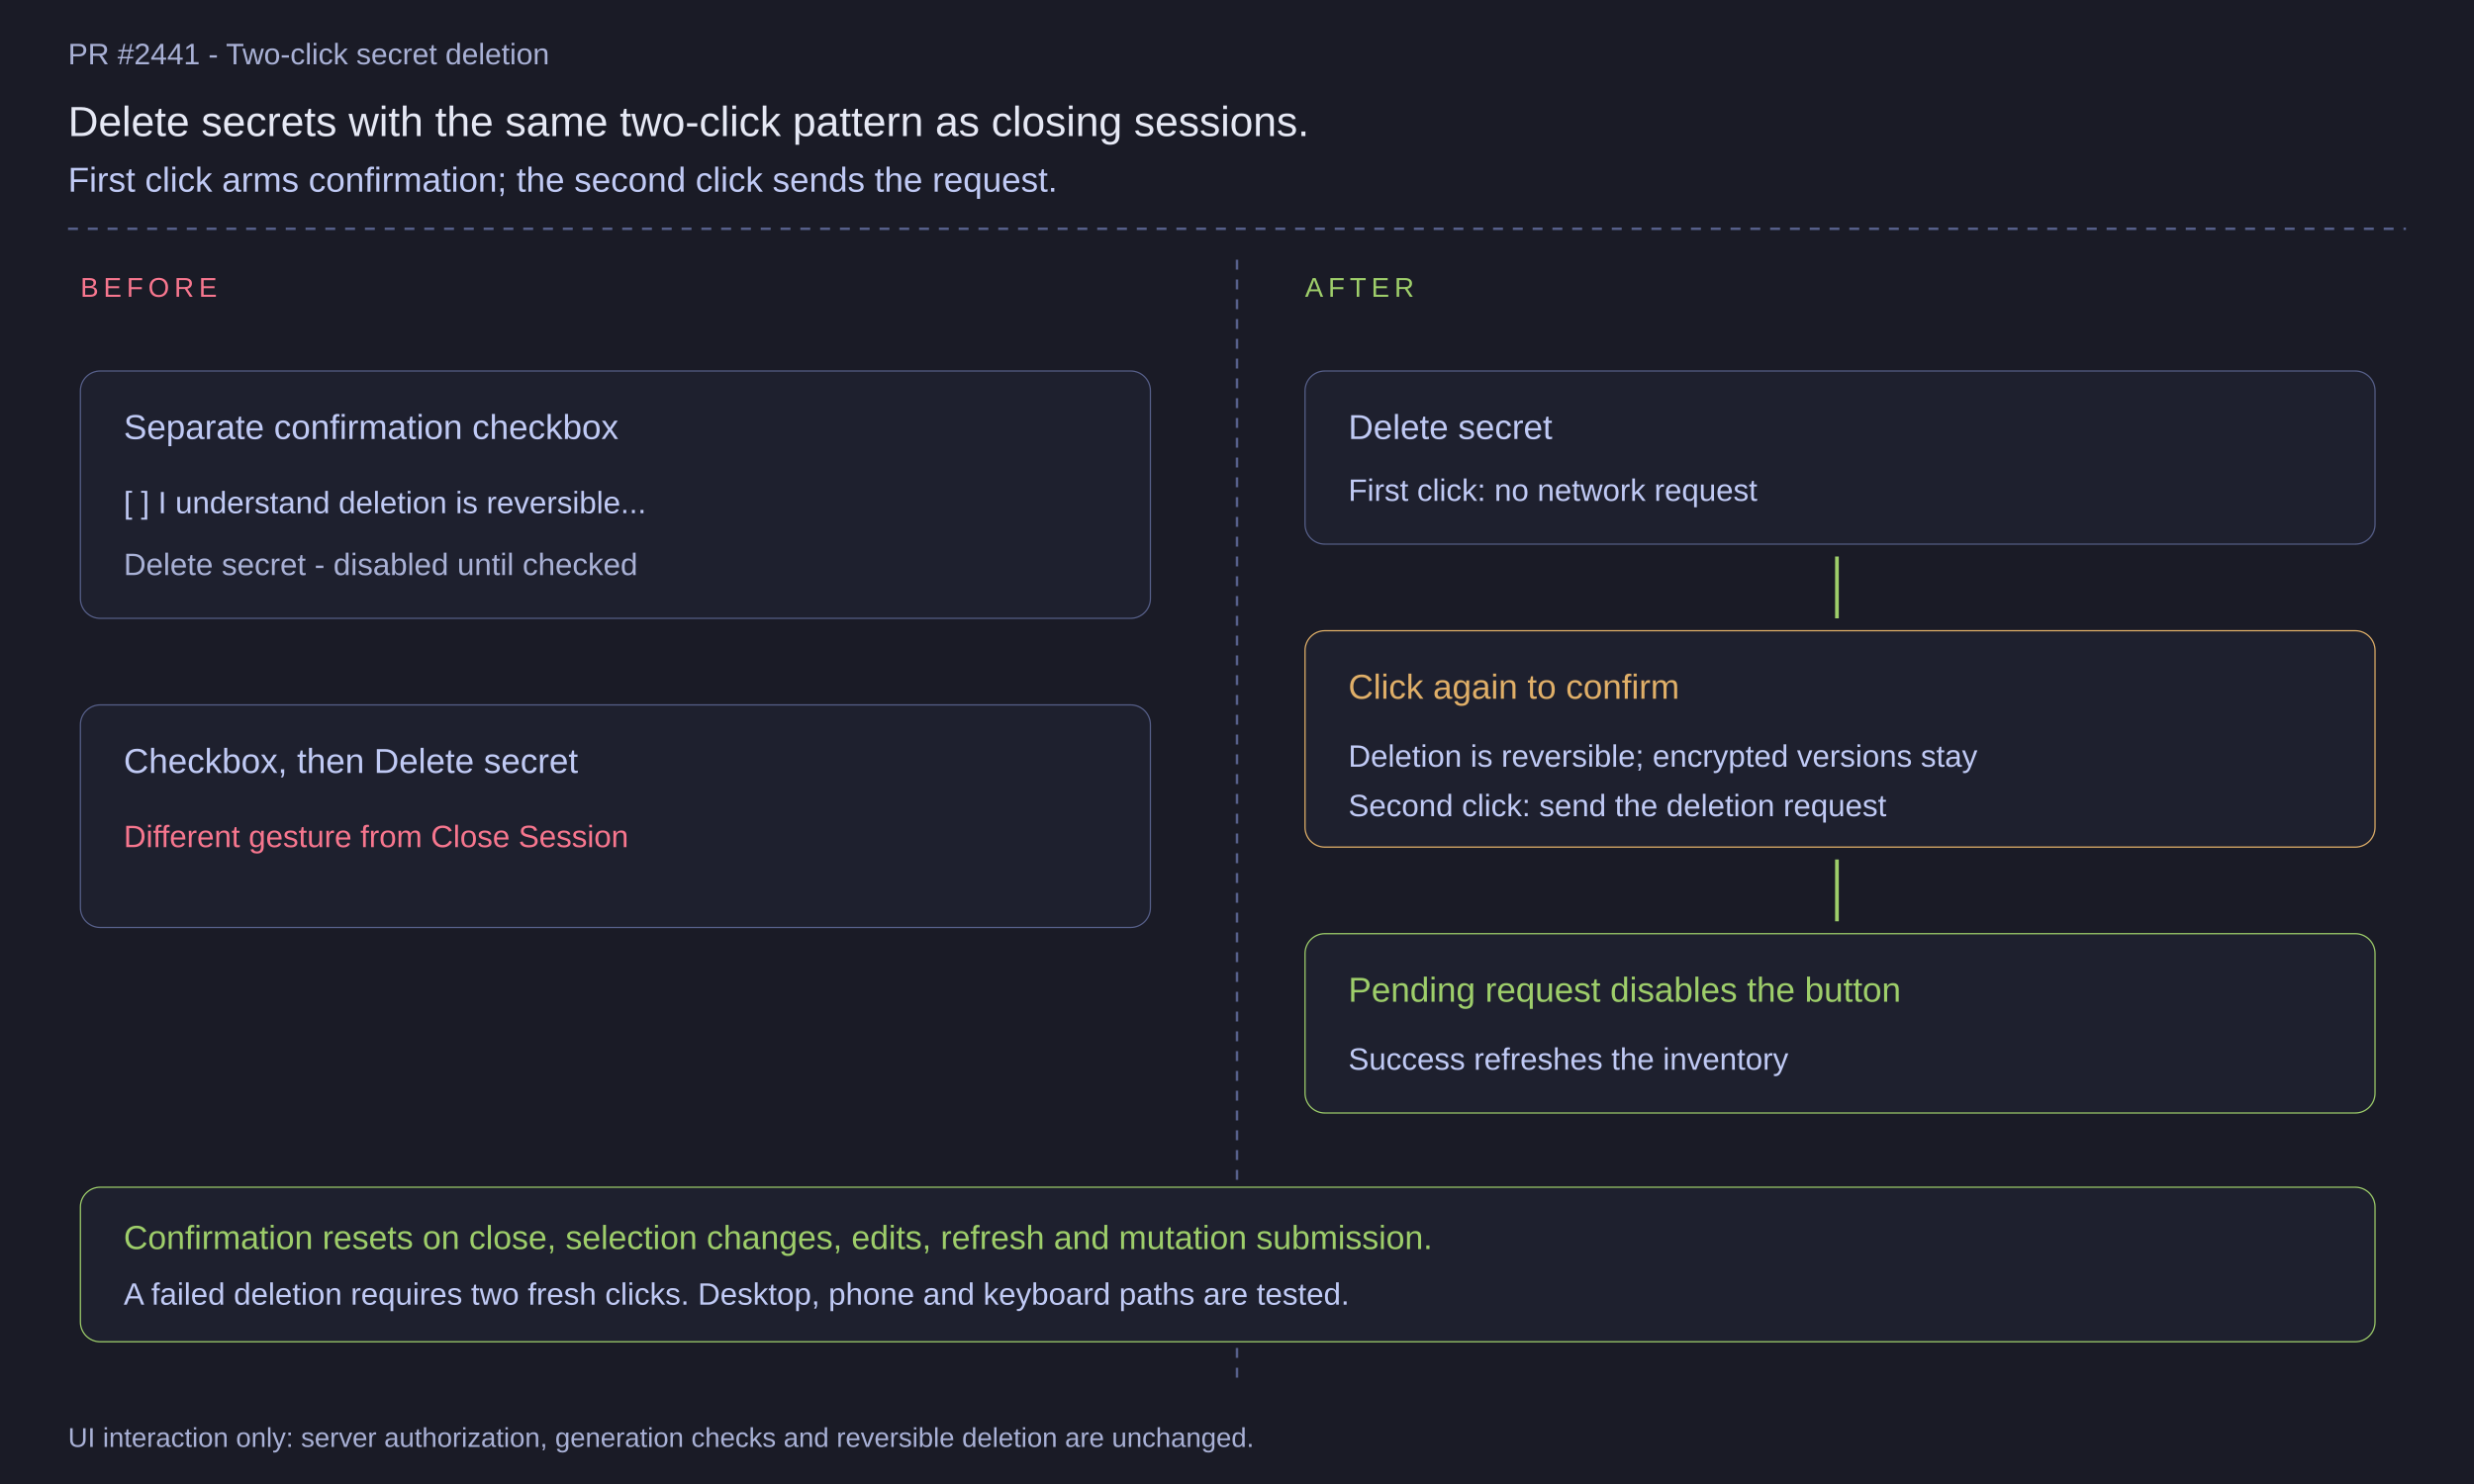
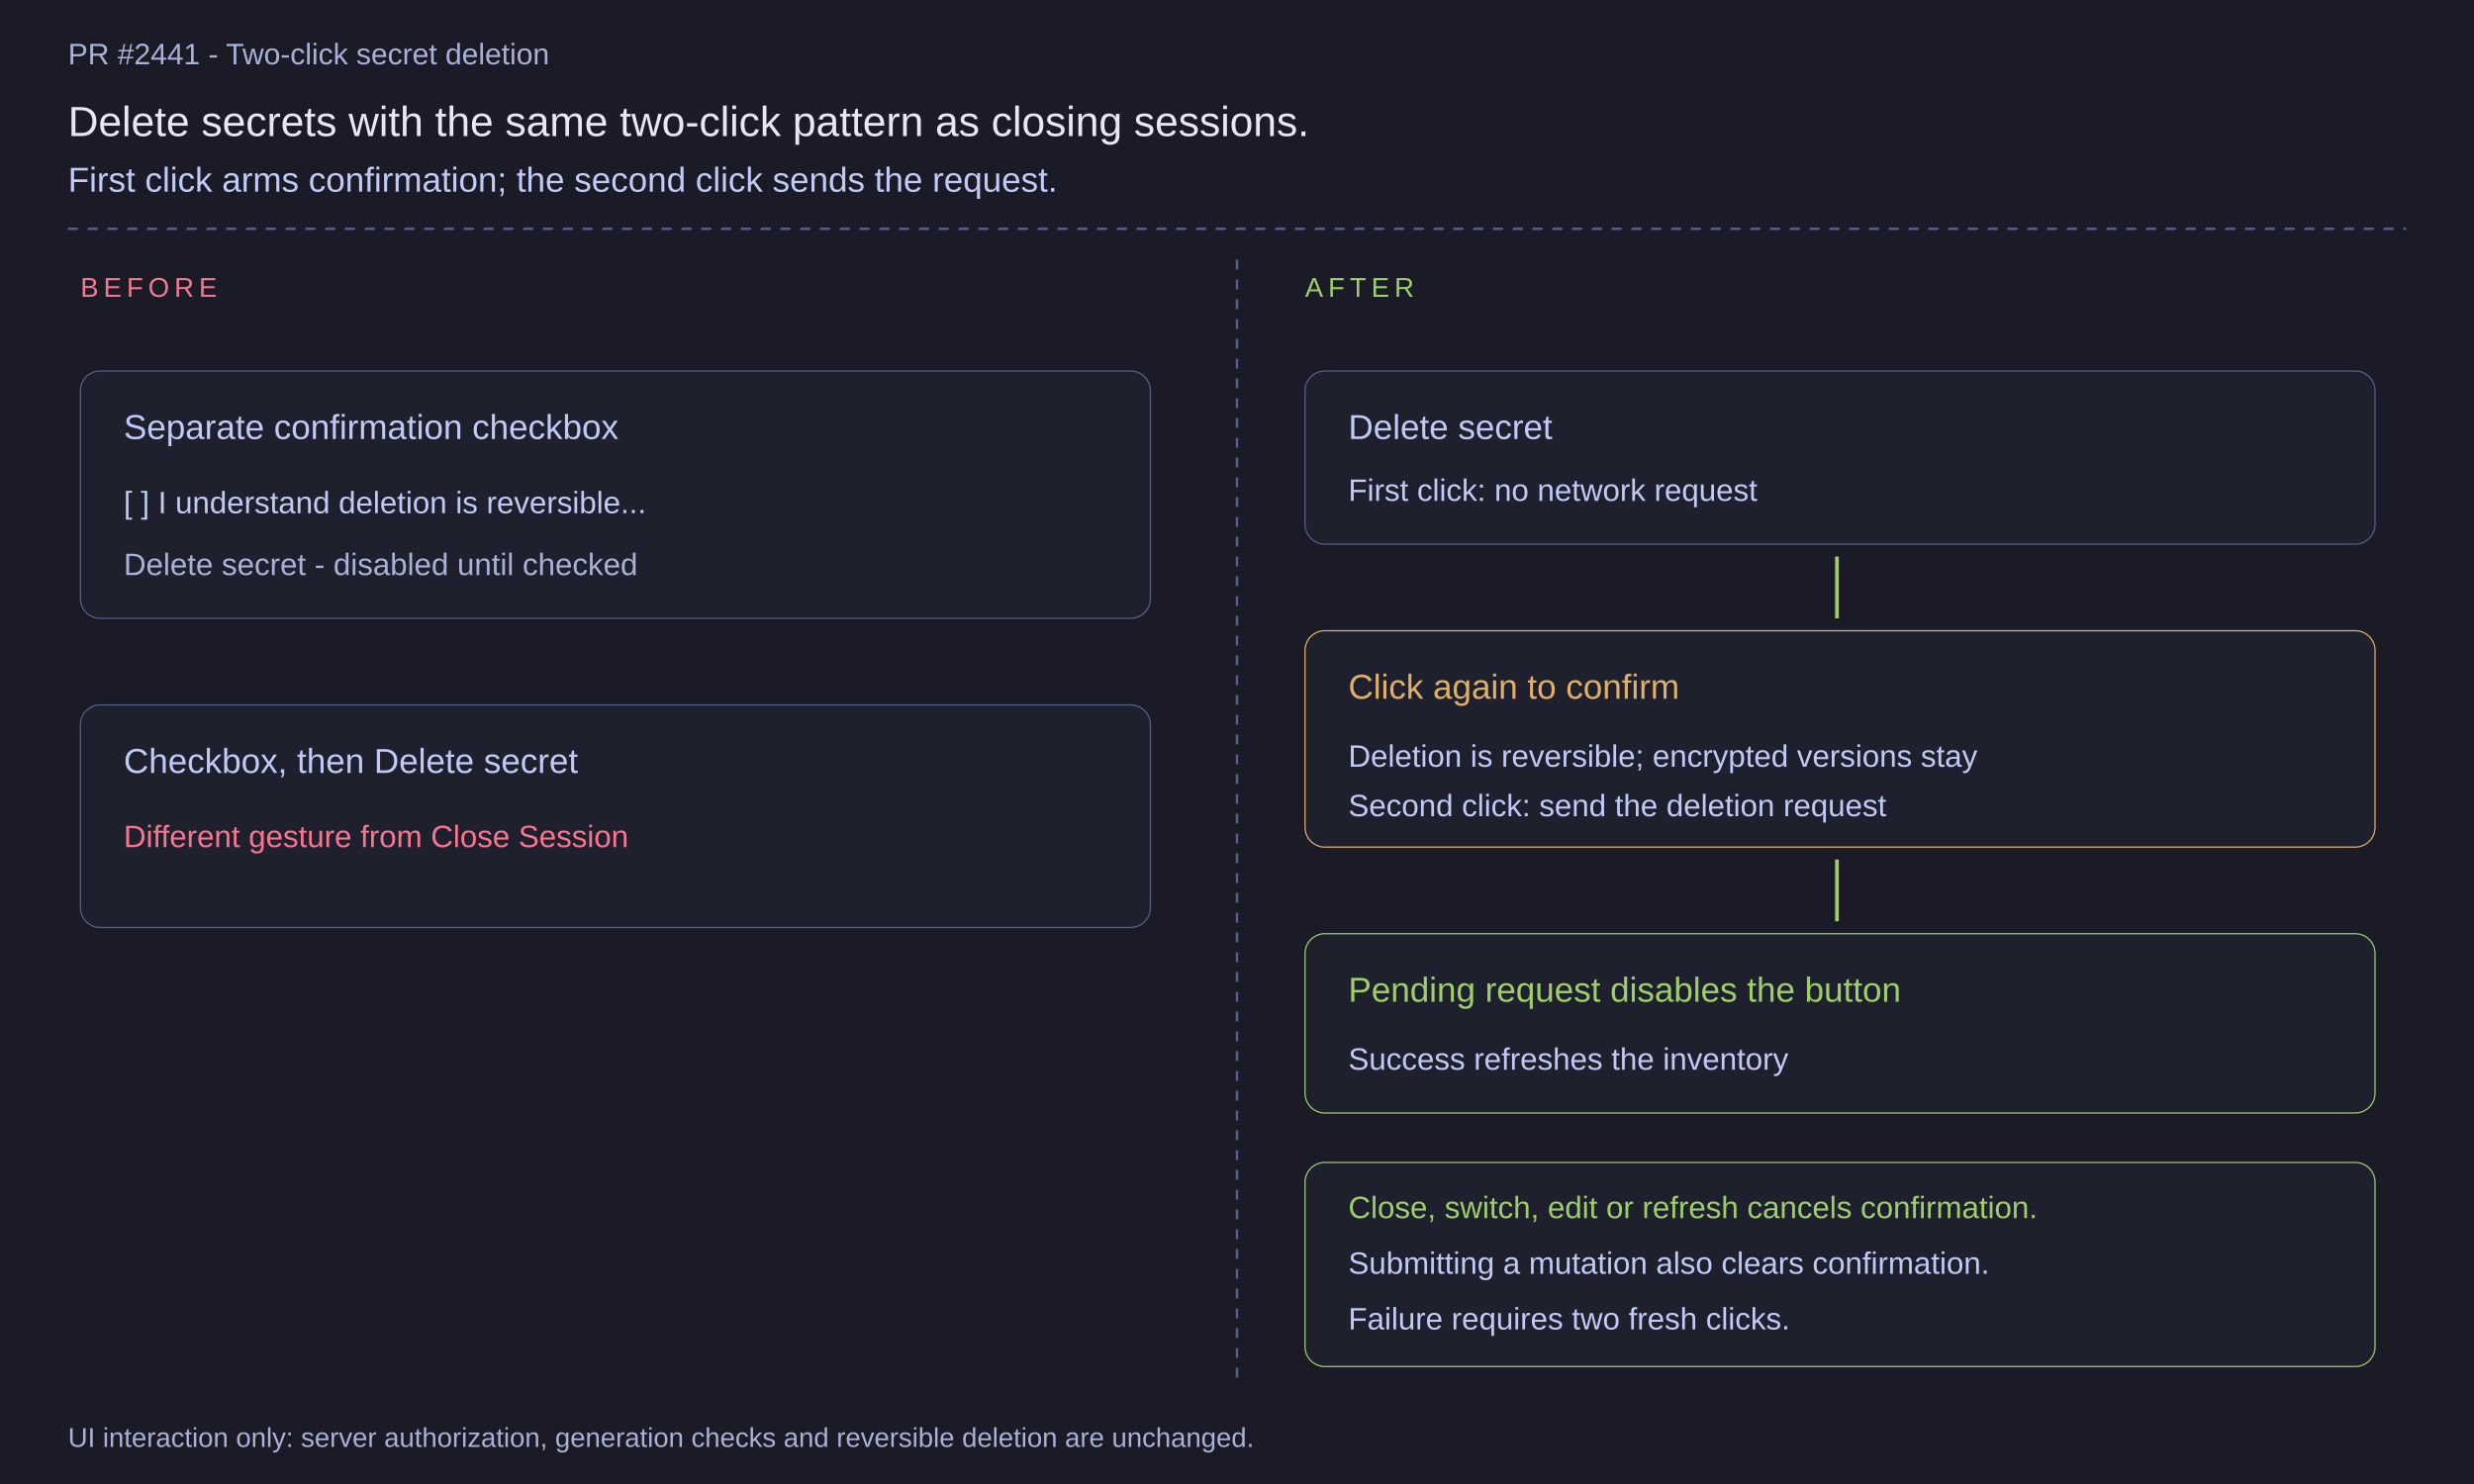
<svg xmlns="http://www.w3.org/2000/svg" width="2000" height="1200" viewBox="0 0 2000 1200">
  <rect width="2000" height="1200" fill="#1a1b26" />
  <g font-family="Arial, sans-serif" fill="#c0caf5">
    <text x="55" y="52" font-size="24" fill="#a9b1d6">PR #2441 - Two-click secret deletion</text>
    <text x="55" y="110" font-size="34" fill="#e6e9f5">Delete secrets with the same two-click pattern as closing sessions.</text>
    <text x="55" y="155" font-size="28">First click arms confirmation; the second click sends the request.</text>
    <path d="M55 185H1945 M1000 210V1120" stroke="#565f89" stroke-width="2" stroke-dasharray="8 8" />
    <text x="65" y="240" font-size="22" fill="#f7768e" letter-spacing="4">BEFORE</text>
    <text x="1055" y="240" font-size="22" fill="#9ece6a" letter-spacing="4">AFTER</text>
    <rect x="65" y="300" width="865" height="200" rx="16" fill="#1e202e" stroke="#565f89" />
    <text x="100" y="355" font-size="28">Separate confirmation checkbox</text>
    <text x="100" y="415" font-size="25">[ ] I understand deletion is reversible...</text>
    <text x="100" y="465" font-size="25" fill="#a9b1d6">Delete secret - disabled until checked</text>
    <rect x="65" y="570" width="865" height="180" rx="16" fill="#1e202e" stroke="#565f89" />
    <text x="100" y="625" font-size="28">Checkbox, then Delete secret</text>
    <text x="100" y="685" font-size="25" fill="#f7768e">Different gesture from Close Session</text>
    <rect x="1055" y="300" width="865" height="140" rx="16" fill="#1e202e" stroke="#565f89" />
    <text x="1090" y="355" font-size="28">Delete secret</text>
    <text x="1090" y="405" font-size="25">First click: no network request</text>
    <path d="M1485 450V500" stroke="#9ece6a" stroke-width="3" />
    <rect x="1055" y="510" width="865" height="175" rx="16" fill="#1e202e" stroke="#e0af68" />
    <text x="1090" y="565" font-size="28" fill="#e0af68">Click again to confirm</text>
    <text x="1090" y="620" font-size="25">Deletion is reversible; encrypted versions stay</text>
    <text x="1090" y="660" font-size="25">Second click: send the deletion request</text>
    <path d="M1485 695V745" stroke="#9ece6a" stroke-width="3" />
    <rect x="1055" y="755" width="865" height="145" rx="16" fill="#1e202e" stroke="#9ece6a" />
    <text x="1090" y="810" font-size="28" fill="#9ece6a">Pending request disables the button</text>
    <text x="1090" y="865" font-size="25">Success refreshes the inventory</text>
-     <rect x="65" y="960" width="1855" height="125" rx="16" fill="#1e202e" stroke="#9ece6a" />
-     <text x="100" y="1010" font-size="27" fill="#9ece6a">Confirmation resets on close, selection changes, edits, refresh and mutation submission.</text>
-     <text x="100" y="1055" font-size="25">A failed deletion requires two fresh clicks. Desktop, phone and keyboard paths are tested.</text>
+     <rect x="1055" y="940" width="865" height="165" rx="16" fill="#1e202e" stroke="#9ece6a" />
+     <text x="1090" y="985" font-size="25" fill="#9ece6a">Close, switch, edit or refresh cancels confirmation.</text>
+     <text x="1090" y="1030" font-size="25">Submitting a mutation also clears confirmation.</text>
+     <text x="1090" y="1075" font-size="25">Failure requires two fresh clicks.</text>
    <text x="55" y="1170" font-size="22" fill="#a9b1d6">UI interaction only: server authorization, generation checks and reversible deletion are unchanged.</text>
  </g>
</svg>
